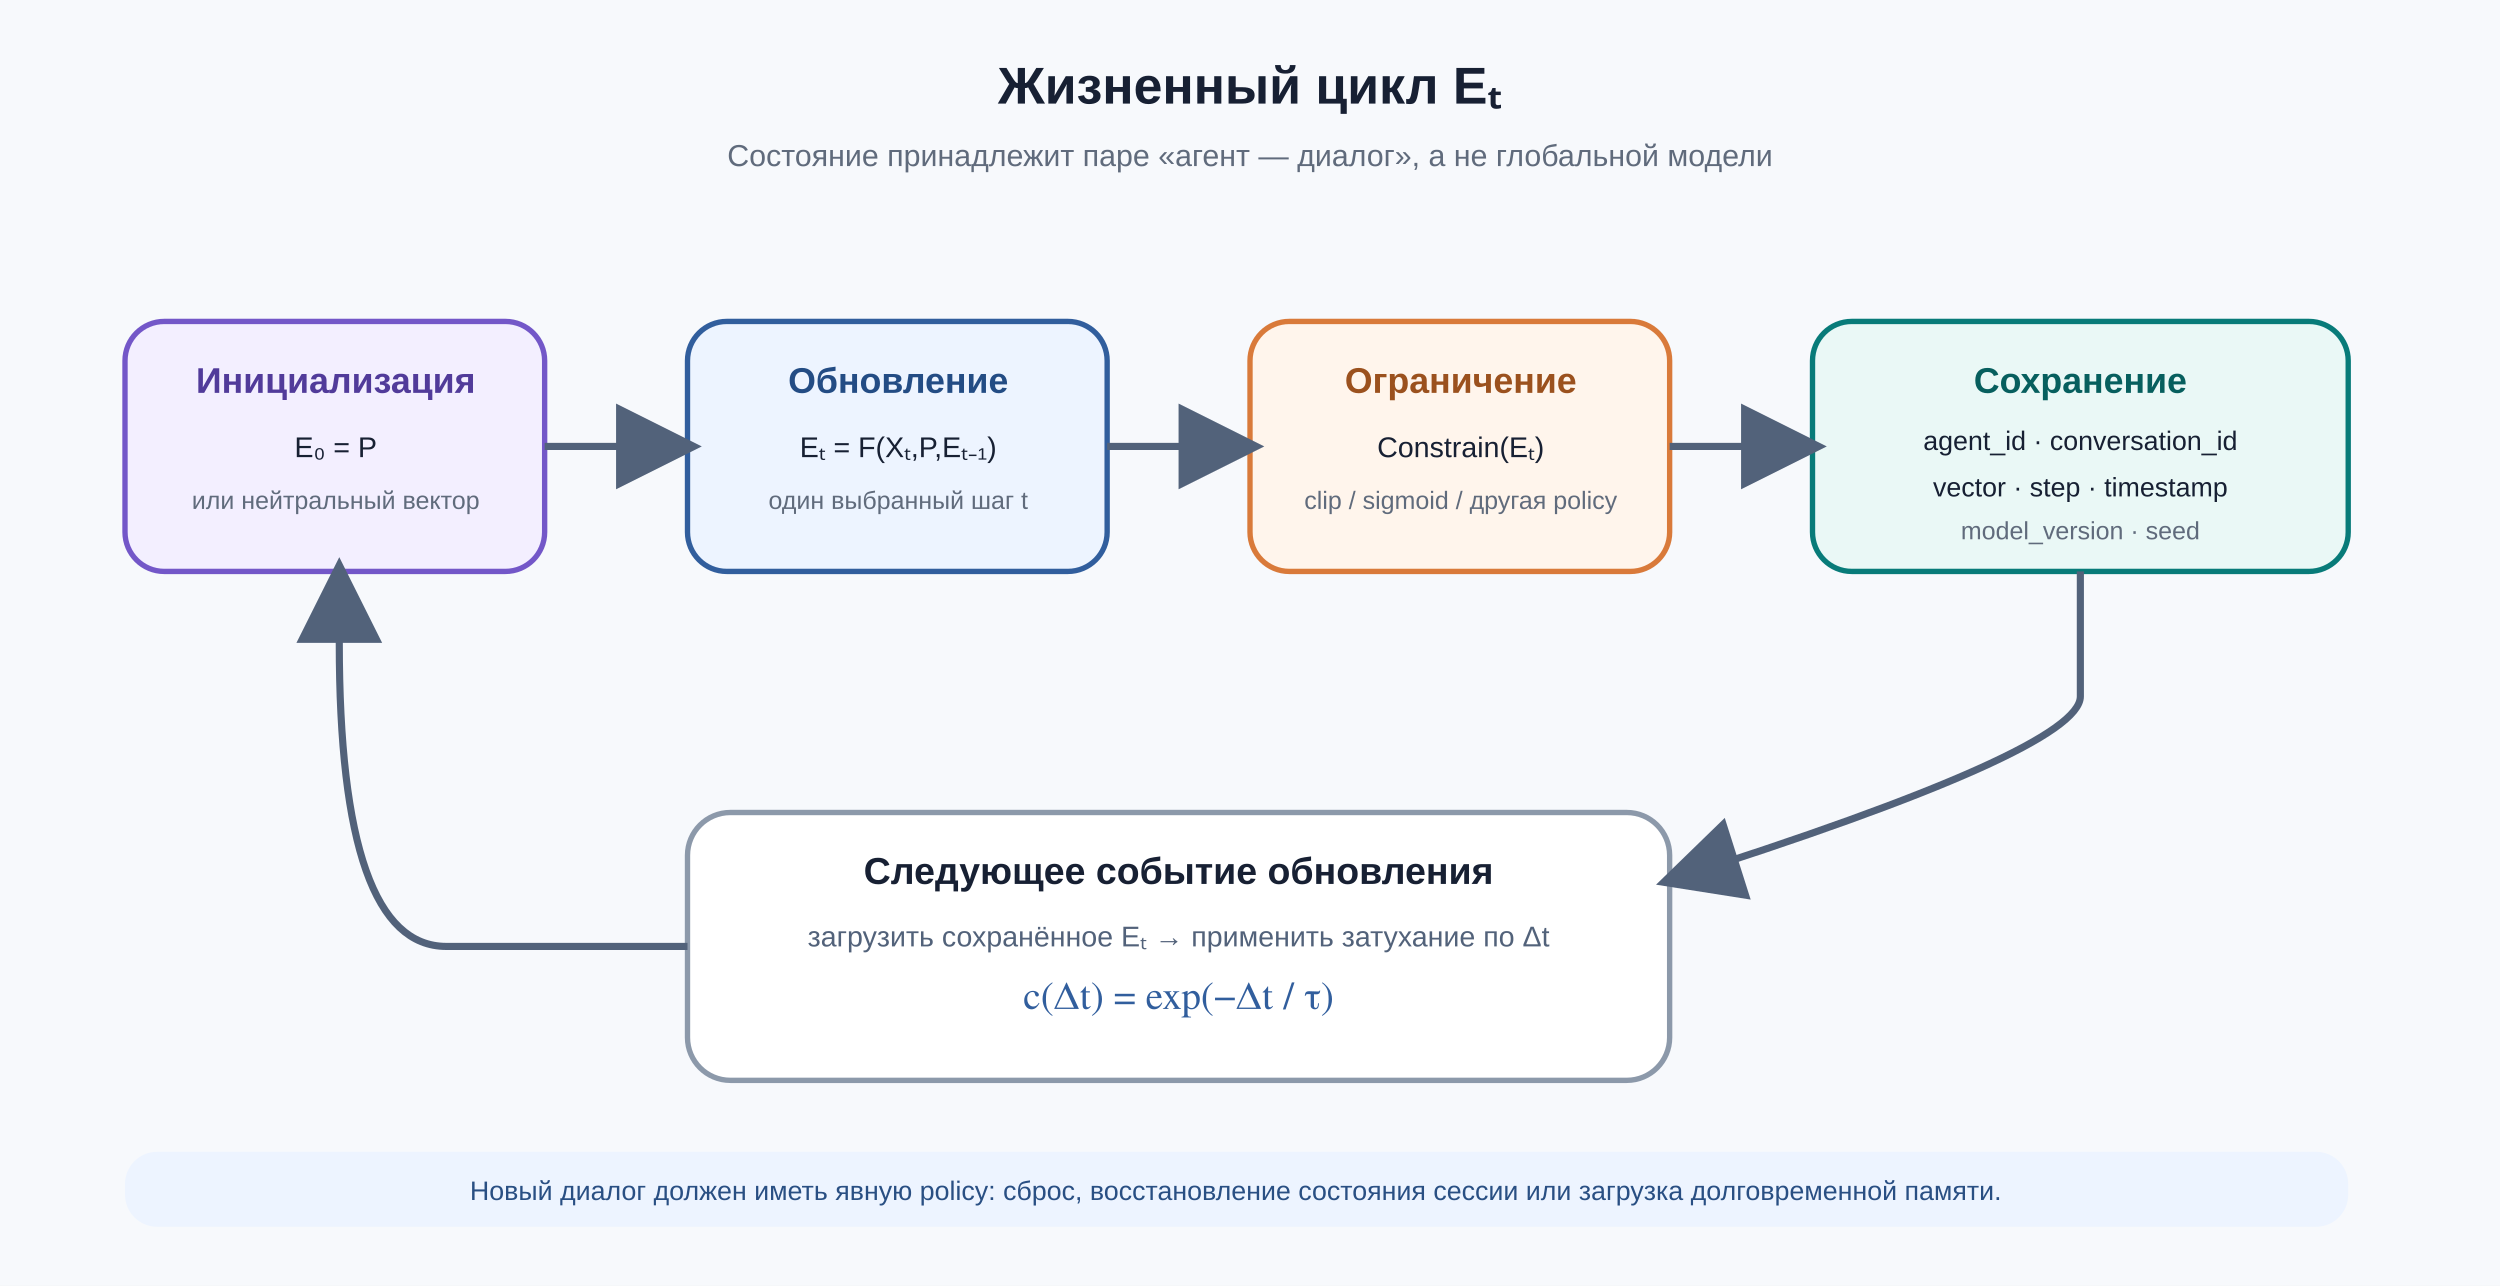
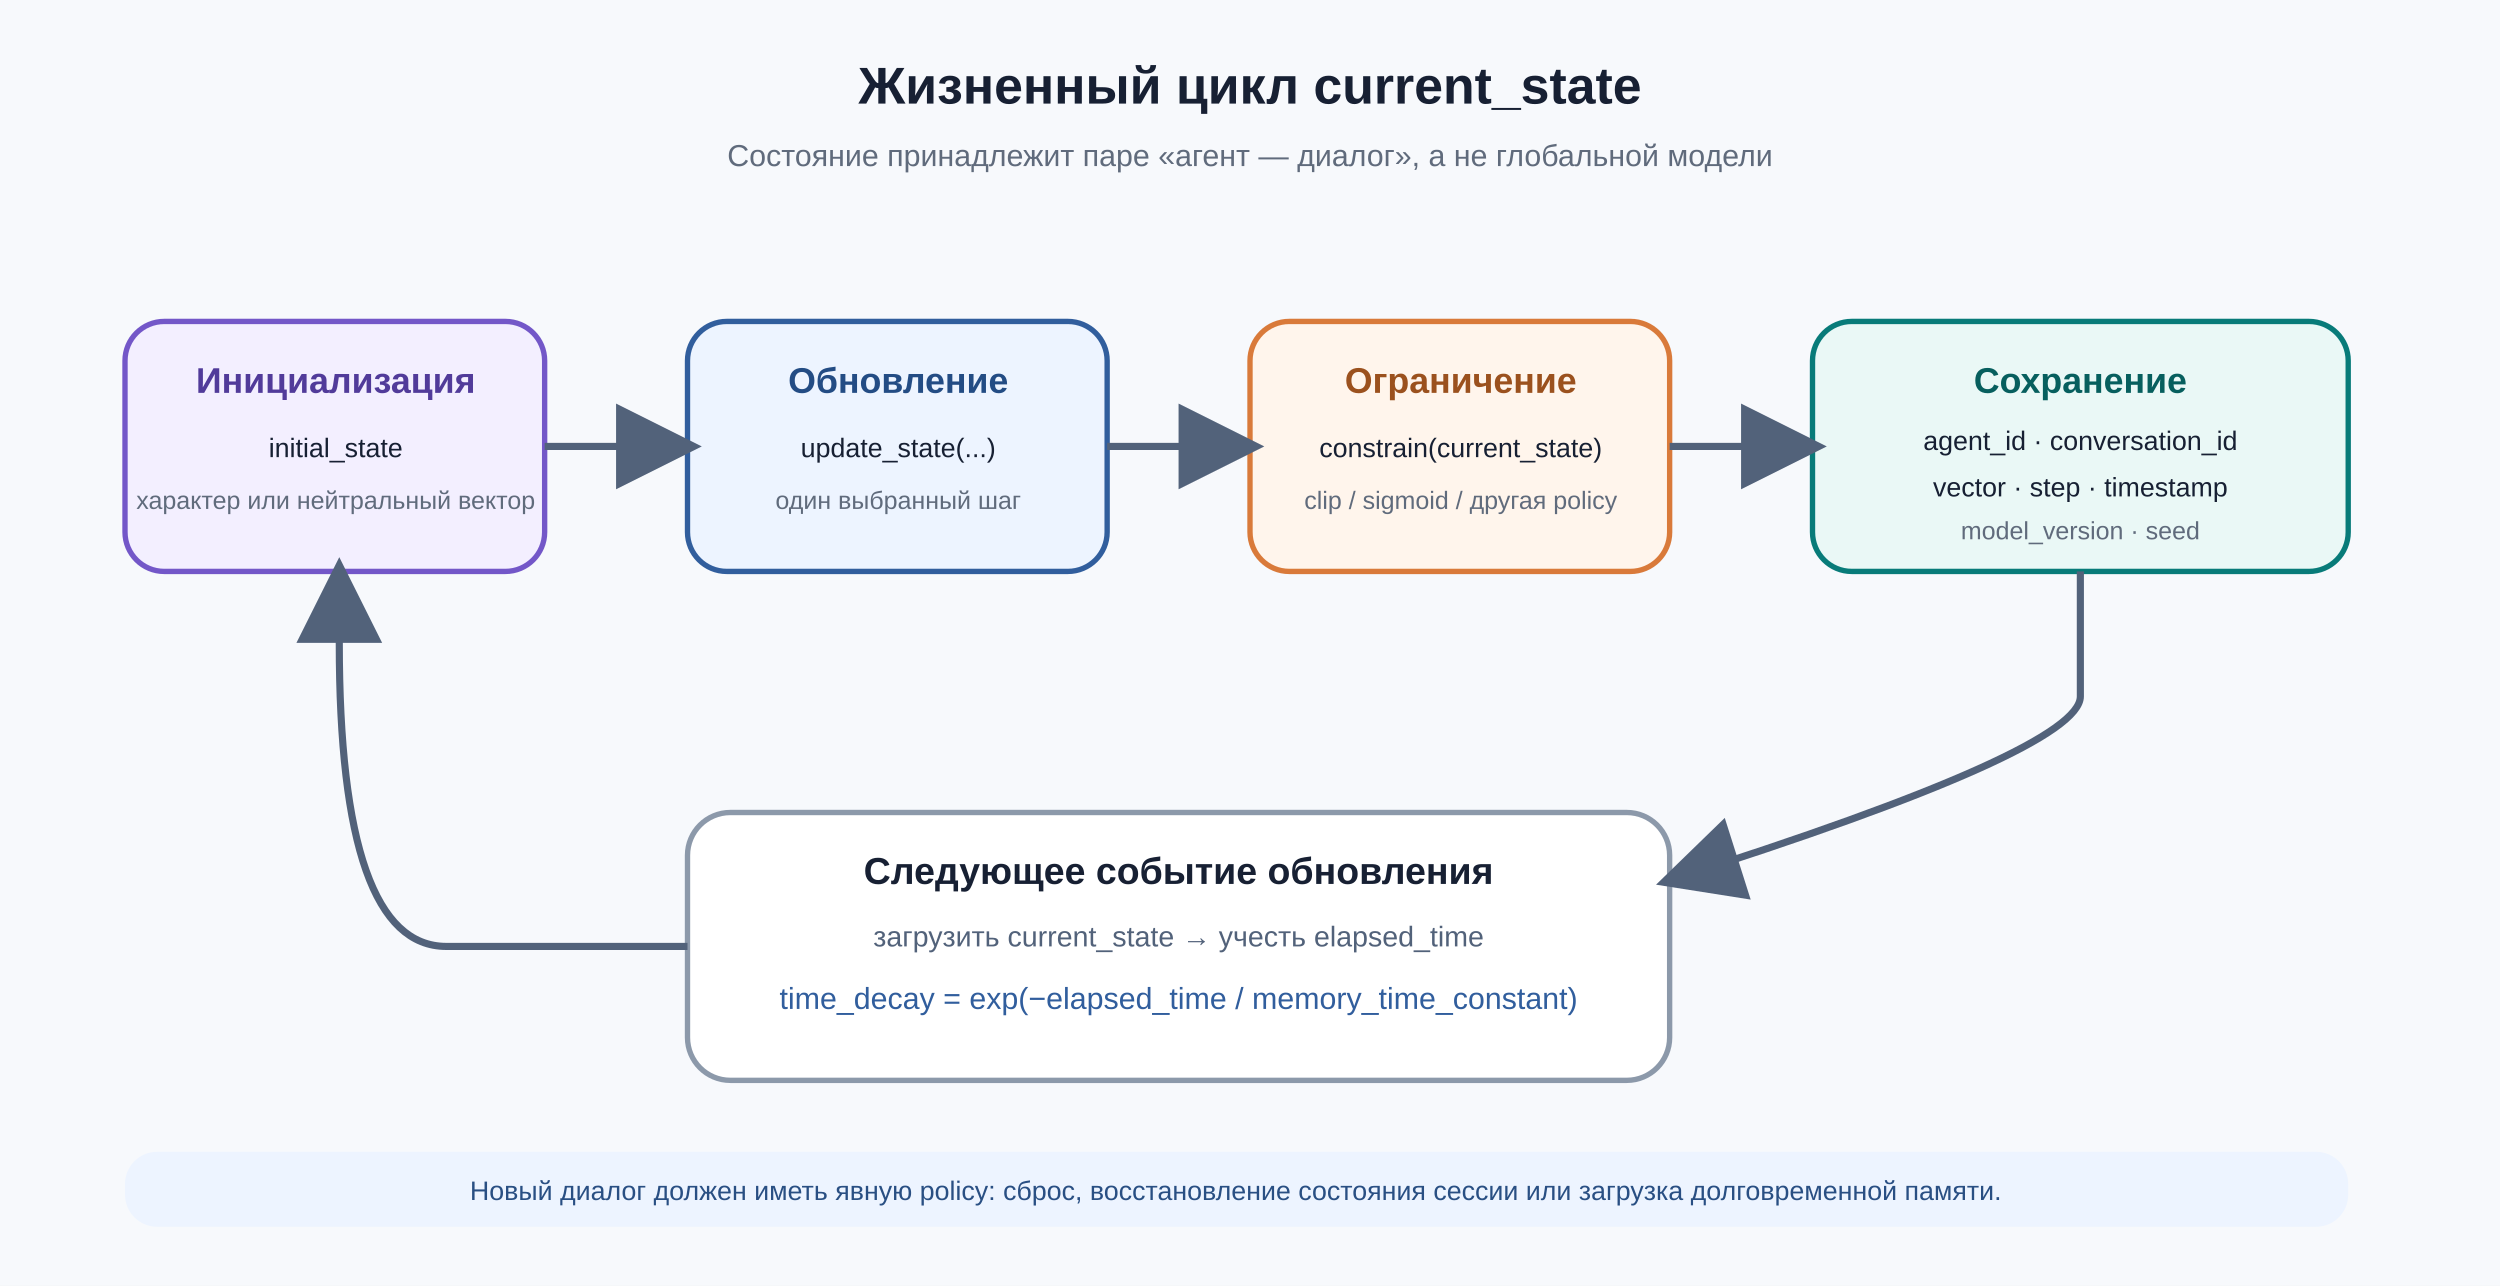
<svg xmlns="http://www.w3.org/2000/svg" width="1400" height="720" viewBox="0 0 1400 720" role="img" aria-labelledby="title desc">
  <defs>
    <marker id="a" markerWidth="12" markerHeight="12" refX="10" refY="6" orient="auto">
      <path d="M0 0L12 6L0 12Z" fill="#52627a" />
    </marker>
  </defs>
  <rect width="1400" height="720" fill="#f7f9fc" />
-   <text x="700" y="58" text-anchor="middle" font-family="Segoe UI,Arial" font-size="29" font-weight="700" fill="#172033">Жизненный цикл Eₜ</text>
+   <text x="700" y="58" text-anchor="middle" font-family="Segoe UI,Arial" font-size="29" font-weight="700" fill="#172033">Жизненный цикл current_state</text>
  <text x="700" y="93" text-anchor="middle" font-family="Segoe UI,Arial" font-size="17" fill="#606b7c">Состояние принадлежит паре «агент — диалог», а не глобальной модели</text>
  <g font-family="Segoe UI,Arial">
    <rect x="70" y="180" width="235" height="140" rx="22" fill="#f3efff" stroke="#7357c8" stroke-width="3" />
    <text x="188" y="220" text-anchor="middle" font-size="20" font-weight="700" fill="#513b9a">Инициализация</text>
-     <text x="188" y="256" text-anchor="middle" font-size="16" fill="#172033">E₀ = P</text>
-     <text x="188" y="285" text-anchor="middle" font-size="14" fill="#606b7c">или нейтральный вектор</text>
+     <text x="188" y="256" text-anchor="middle" font-size="15" fill="#172033">initial_state</text>
+     <text x="188" y="285" text-anchor="middle" font-size="14" fill="#606b7c">характер или нейтральный вектор</text>
    <rect x="385" y="180" width="235" height="140" rx="22" fill="#edf4ff" stroke="#315e9d" stroke-width="3" />
    <text x="503" y="220" text-anchor="middle" font-size="20" font-weight="700" fill="#234c84">Обновление</text>
-     <text x="503" y="256" text-anchor="middle" font-size="16" fill="#172033">Eₜ = F(Xₜ,P,Eₜ₋₁)</text>
-     <text x="503" y="285" text-anchor="middle" font-size="14" fill="#606b7c">один выбранный шаг t</text>
+     <text x="503" y="256" text-anchor="middle" font-size="15" fill="#172033">update_state(...)</text>
+     <text x="503" y="285" text-anchor="middle" font-size="14" fill="#606b7c">один выбранный шаг</text>
    <rect x="700" y="180" width="235" height="140" rx="22" fill="#fff5ec" stroke="#d97a3a" stroke-width="3" />
    <text x="818" y="220" text-anchor="middle" font-size="20" font-weight="700" fill="#9b511e">Ограничение</text>
-     <text x="818" y="256" text-anchor="middle" font-size="16" fill="#172033">Constrain(Eₜ)</text>
+     <text x="818" y="256" text-anchor="middle" font-size="15" fill="#172033">constrain(current_state)</text>
    <text x="818" y="285" text-anchor="middle" font-size="14" fill="#606b7c">clip / sigmoid / другая policy</text>
    <rect x="1015" y="180" width="300" height="140" rx="22" fill="#eaf8f6" stroke="#087b79" stroke-width="3" />
    <text x="1165" y="220" text-anchor="middle" font-size="20" font-weight="700" fill="#075f5e">Сохранение</text>
    <text x="1165" y="252" text-anchor="middle" font-size="15" fill="#172033">agent_id · conversation_id</text>
    <text x="1165" y="278" text-anchor="middle" font-size="15" fill="#172033">vector · step · timestamp</text>
    <text x="1165" y="302" text-anchor="middle" font-size="14" fill="#606b7c">model_version · seed</text>
    <rect x="385" y="455" width="550" height="150" rx="24" fill="#fff" stroke="#8c99aa" stroke-width="3" />
    <text x="660" y="495" text-anchor="middle" font-size="21" font-weight="700" fill="#172033">Следующее событие обновления</text>
-     <text x="660" y="530" text-anchor="middle" font-size="16" fill="#52627a">загрузить сохранённое Eₜ → применить затухание по Δt</text>
-     <text x="660" y="565" text-anchor="middle" font-family="Cambria Math,serif" font-size="22" fill="#315e9d">c(Δt) = exp(−Δt / τ)</text>
+     <text x="660" y="530" text-anchor="middle" font-size="16" fill="#52627a">загрузить current_state → учесть elapsed_time</text>
+     <text x="660" y="565" text-anchor="middle" font-size="17" fill="#315e9d">time_decay = exp(−elapsed_time / memory_time_constant)</text>
  </g>
  <g fill="none" stroke="#52627a" stroke-width="4" marker-end="url(#a)">
    <path d="M305 250H385" />
    <path d="M620 250H700" />
    <path d="M935 250H1015" />
    <path d="M1165 320V390Q1165 420 935 493" />
    <path d="M385 530H250Q190 530 190 360V320" />
  </g>
  <rect x="70" y="645" width="1245" height="42" rx="18" fill="#edf4ff" />
  <text x="692" y="672" text-anchor="middle" font-family="Segoe UI,Arial" font-size="15" fill="#294f83">Новый диалог должен иметь явную policy: сброс, восстановление состояния сессии или загрузка долговременной памяти.</text>
</svg>
